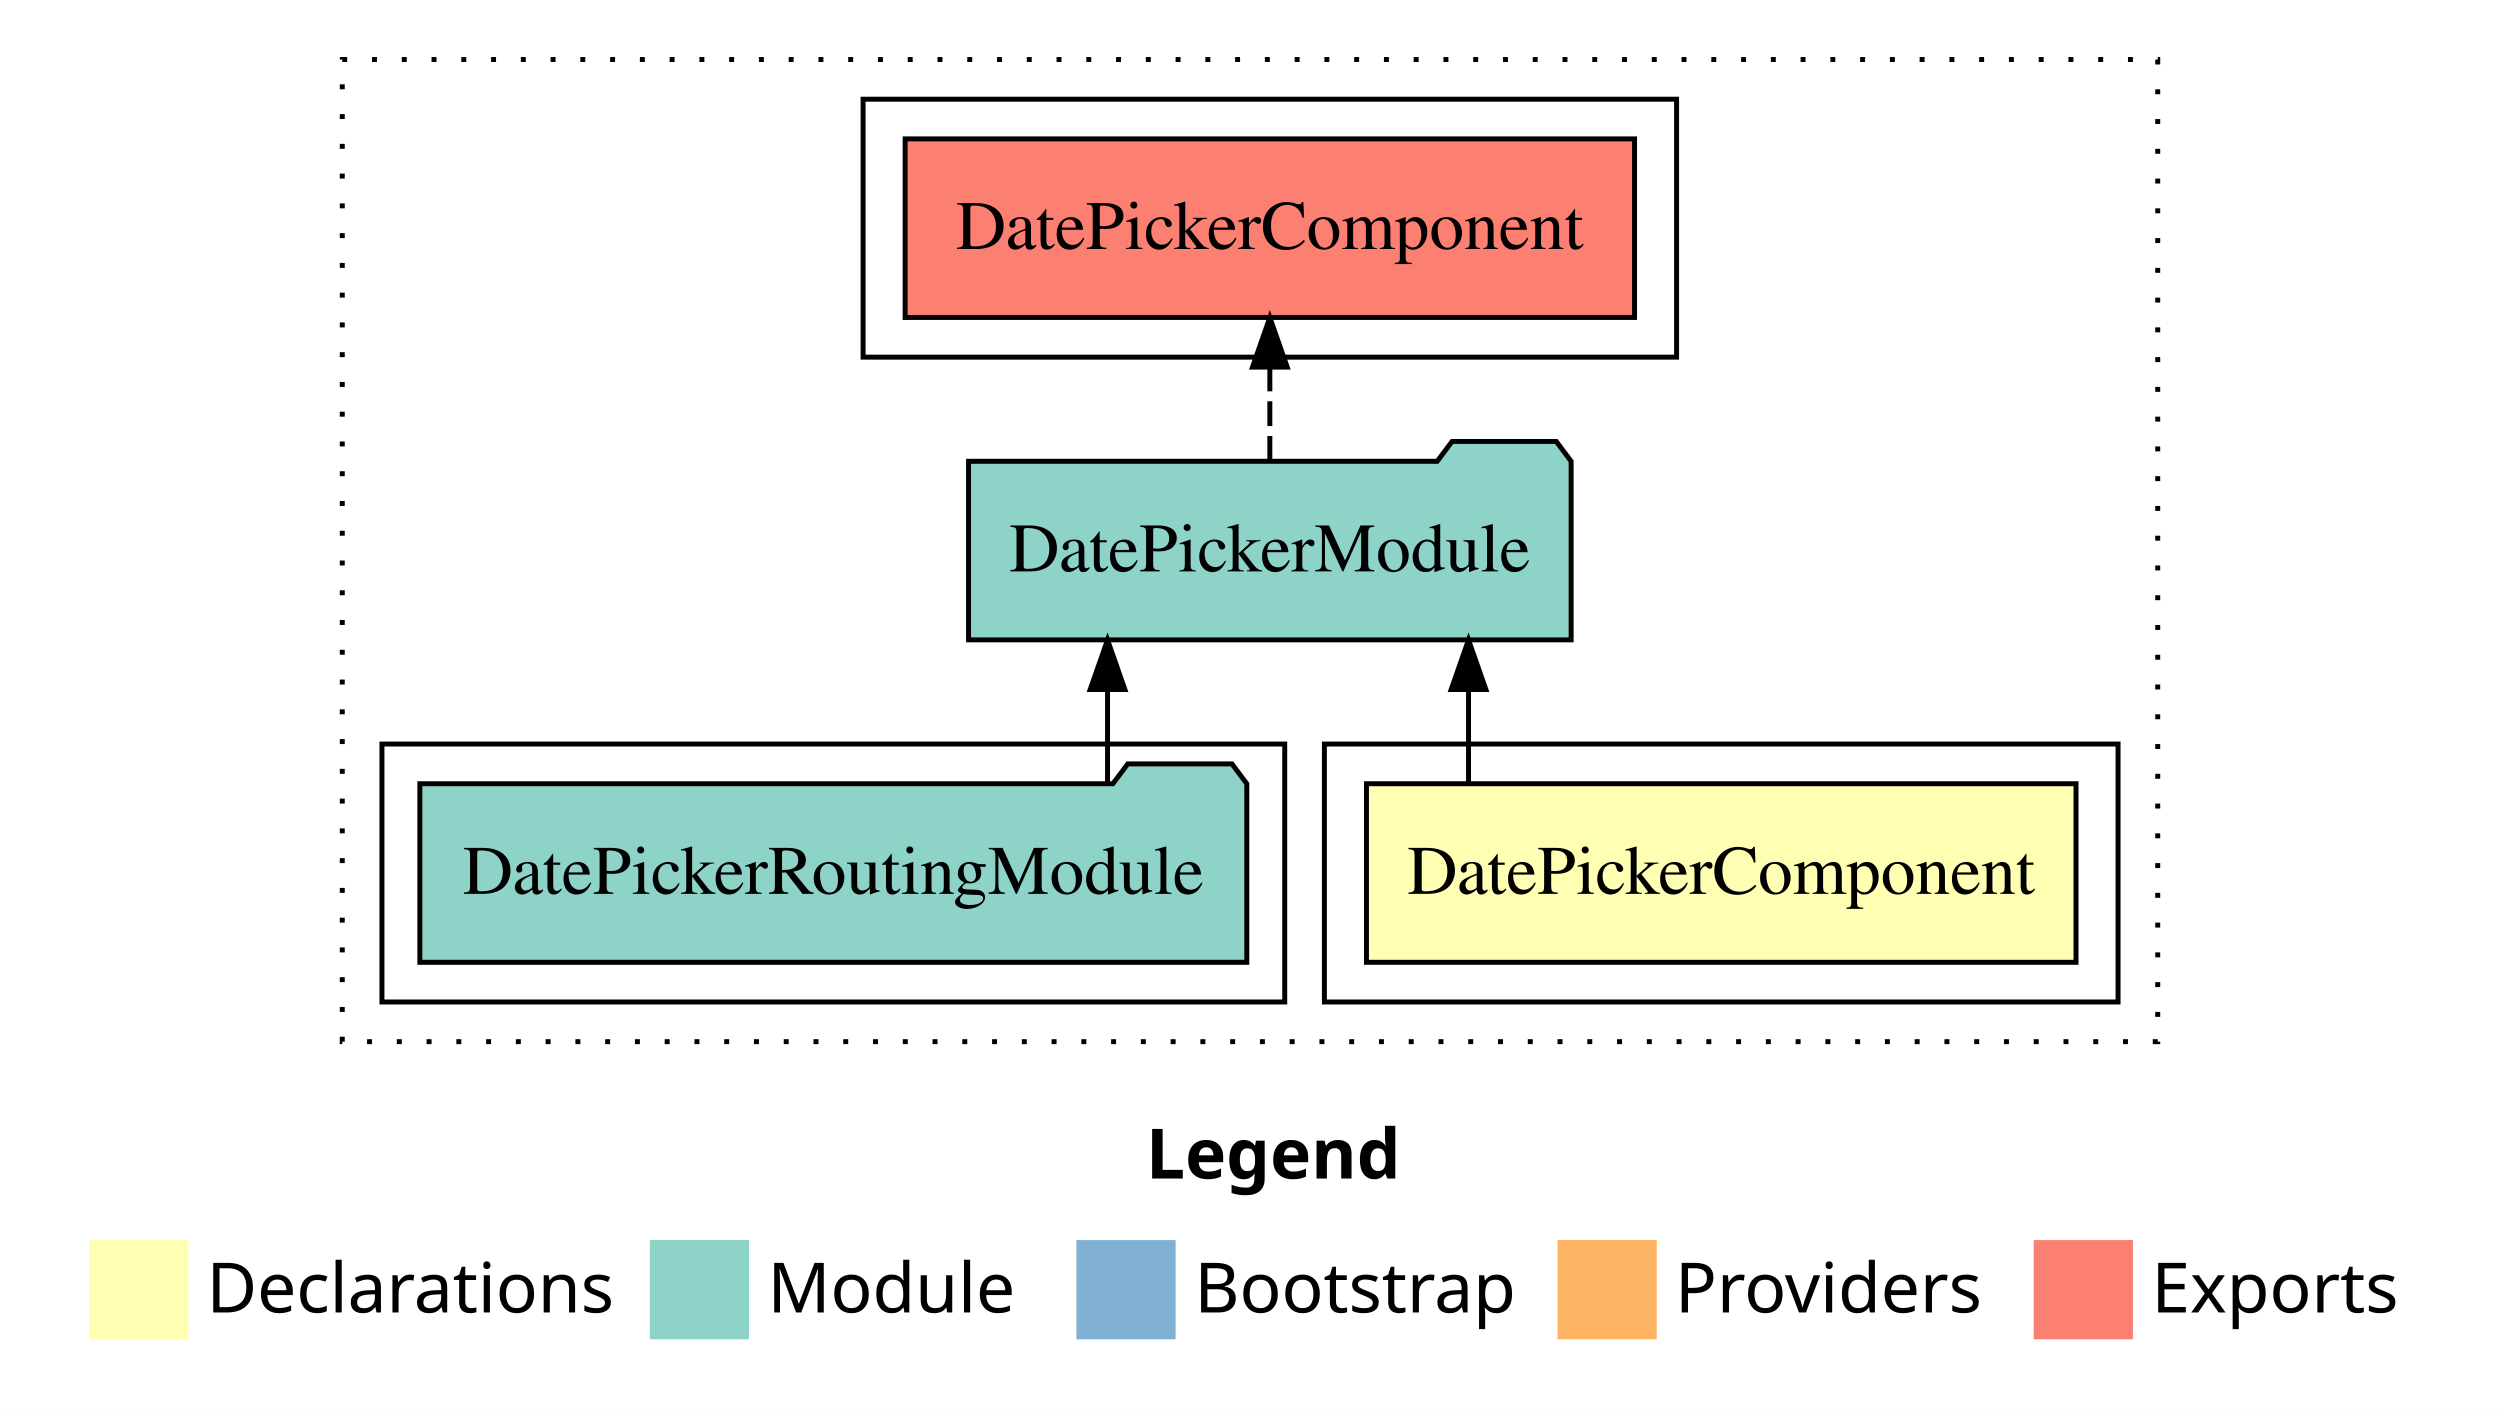
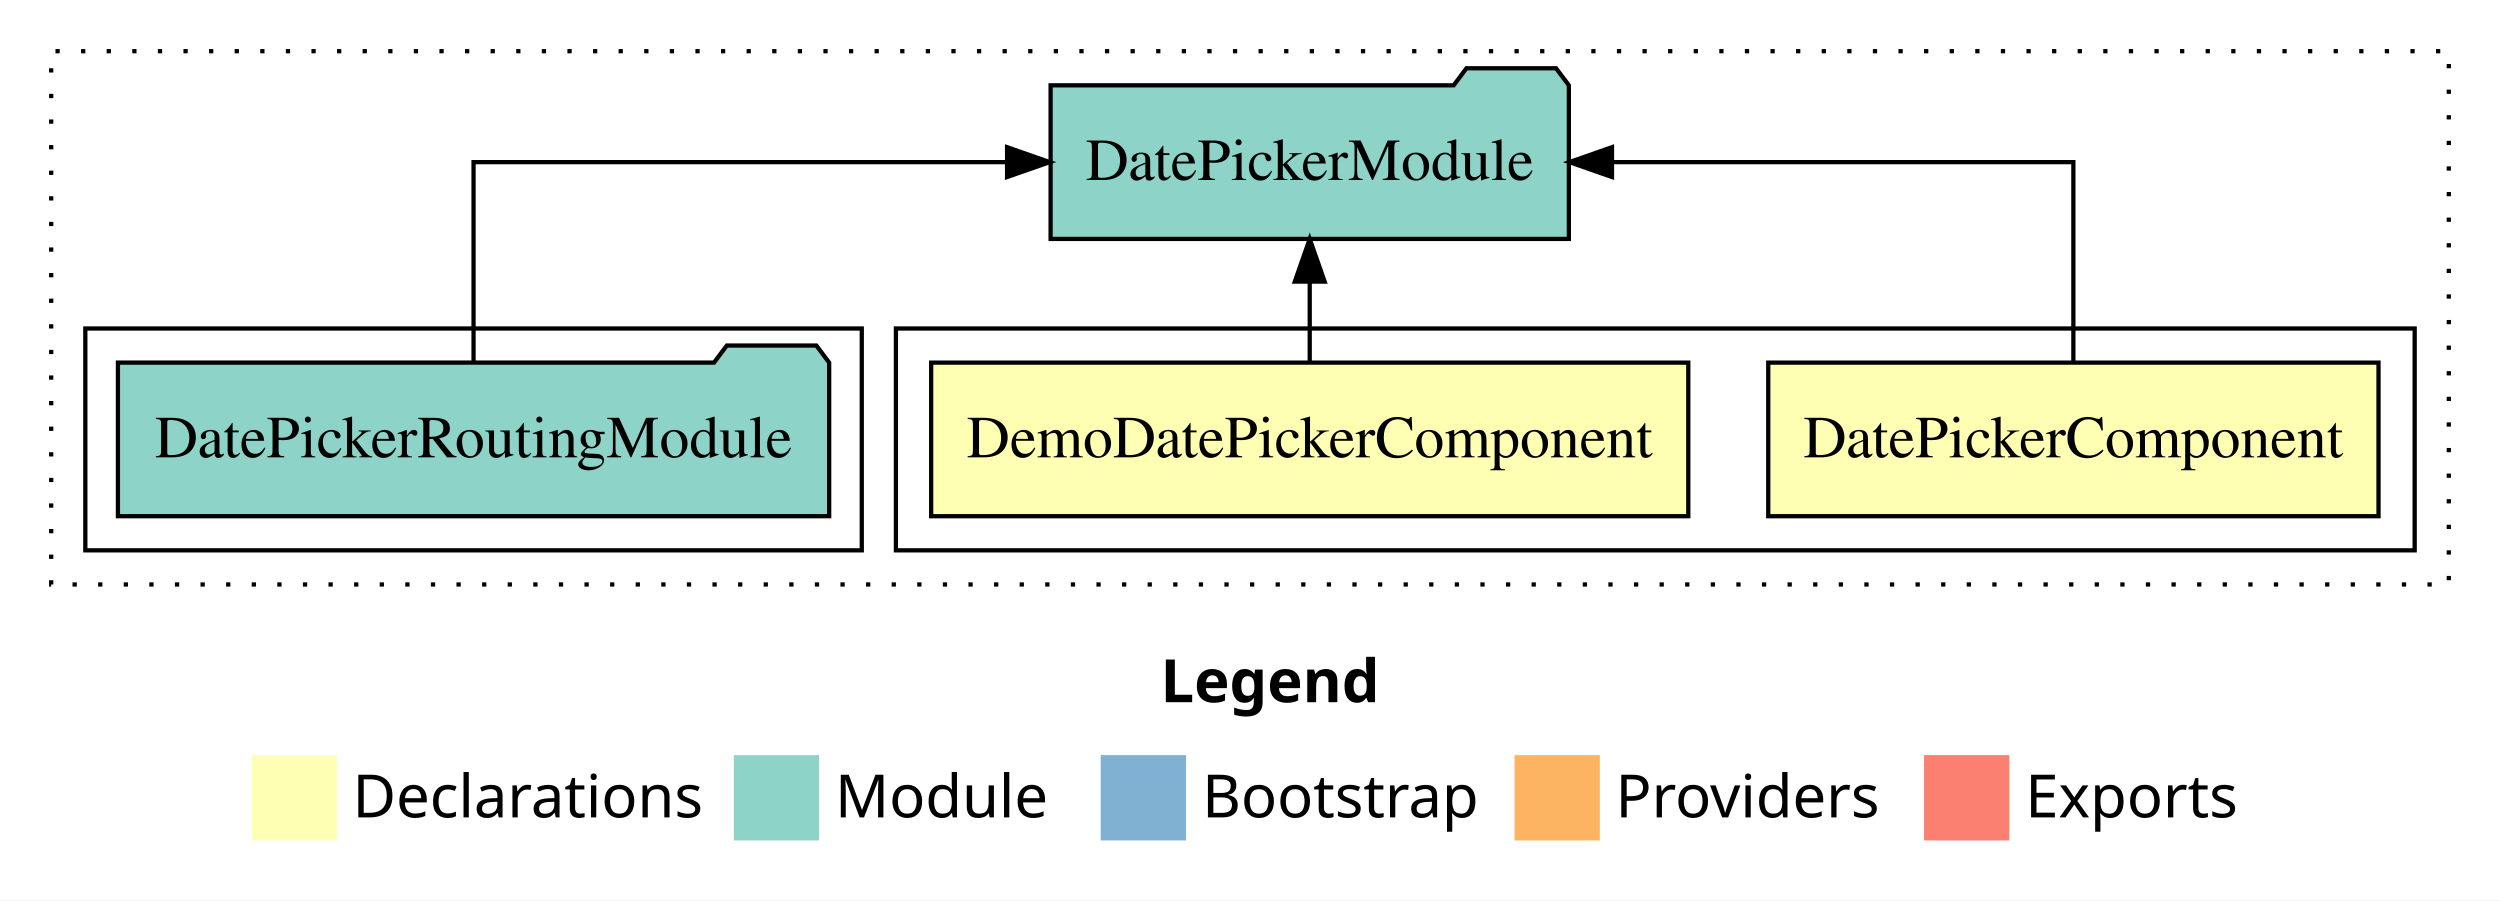
- <svg xmlns="http://www.w3.org/2000/svg" width="504pt" height="284pt" viewBox="0.00 0.00 504.00 284.00">
-   <g id="graph0" class="graph" transform="scale(1 1) rotate(0) translate(4 280)">
-     <polygon fill="#ffffff" stroke="transparent" points="-4,4 -4,-280 500,-280 500,4 -4,4" />
-     <text text-anchor="start" x="227.009" y="-42.4" font-family="sans-serif" font-weight="bold" font-size="14.00" fill="#000000">Legend</text>
-     <polygon fill="#ffffb3" stroke="transparent" points="14,-10 14,-30 34,-30 34,-10 14,-10" />
-     <text text-anchor="start" x="37.629" y="-15.4" font-family="sans-serif" font-size="14.00" fill="#000000">  Declarations</text>
-     <polygon fill="#8dd3c7" stroke="transparent" points="127,-10 127,-30 147,-30 147,-10 127,-10" />
-     <text text-anchor="start" x="150.725" y="-15.4" font-family="sans-serif" font-size="14.00" fill="#000000">  Module</text>
-     <polygon fill="#80b1d3" stroke="transparent" points="213,-10 213,-30 233,-30 233,-10 213,-10" />
-     <text text-anchor="start" x="236.781" y="-15.4" font-family="sans-serif" font-size="14.00" fill="#000000">  Bootstrap</text>
-     <polygon fill="#fdb462" stroke="transparent" points="310,-10 310,-30 330,-30 330,-10 310,-10" />
-     <text text-anchor="start" x="333.673" y="-15.4" font-family="sans-serif" font-size="14.00" fill="#000000">  Providers</text>
-     <polygon fill="#fb8072" stroke="transparent" points="406,-10 406,-30 426,-30 426,-10 406,-10" />
-     <text text-anchor="start" x="429.726" y="-15.4" font-family="sans-serif" font-size="14.00" fill="#000000">  Exports</text>
+ <svg xmlns="http://www.w3.org/2000/svg" width="586pt" height="211pt" viewBox="0.00 0.00 586.00 211.00">
+   <g id="graph0" class="graph" transform="scale(1 1) rotate(0) translate(4 207)">
+     <polygon fill="#ffffff" stroke="transparent" points="-4,4 -4,-207 582,-207 582,4 -4,4" />
+     <text text-anchor="start" x="268.009" y="-42.4" font-family="sans-serif" font-weight="bold" font-size="14.00" fill="#000000">Legend</text>
+     <polygon fill="#ffffb3" stroke="transparent" points="55,-10 55,-30 75,-30 75,-10 55,-10" />
+     <text text-anchor="start" x="78.629" y="-15.4" font-family="sans-serif" font-size="14.00" fill="#000000">  Declarations</text>
+     <polygon fill="#8dd3c7" stroke="transparent" points="168,-10 168,-30 188,-30 188,-10 168,-10" />
+     <text text-anchor="start" x="191.725" y="-15.4" font-family="sans-serif" font-size="14.00" fill="#000000">  Module</text>
+     <polygon fill="#80b1d3" stroke="transparent" points="254,-10 254,-30 274,-30 274,-10 254,-10" />
+     <text text-anchor="start" x="277.781" y="-15.4" font-family="sans-serif" font-size="14.00" fill="#000000">  Bootstrap</text>
+     <polygon fill="#fdb462" stroke="transparent" points="351,-10 351,-30 371,-30 371,-10 351,-10" />
+     <text text-anchor="start" x="374.673" y="-15.4" font-family="sans-serif" font-size="14.00" fill="#000000">  Providers</text>
+     <polygon fill="#fb8072" stroke="transparent" points="447,-10 447,-30 467,-30 467,-10 447,-10" />
+     <text text-anchor="start" x="470.726" y="-15.4" font-family="sans-serif" font-size="14.00" fill="#000000">  Exports</text>
    <g id="clust1" class="cluster">
-       <polygon fill="none" stroke="#000000" stroke-dasharray="1,5" points="65,-70 65,-268 431,-268 431,-70 65,-70" />
+       <polygon fill="none" stroke="#000000" stroke-dasharray="1,5" points="8,-70 8,-195 570,-195 570,-70 8,-70" />
    </g>
    <g id="clust2" class="cluster">
-       <polygon fill="none" stroke="#000000" points="263,-78 263,-130 423,-130 423,-78 263,-78" />
-     </g>
-     <g id="clust4" class="cluster">
-       <polygon fill="none" stroke="#000000" points="73,-78 73,-130 255,-130 255,-78 73,-78" />
+       <polygon fill="none" stroke="#000000" points="206,-78 206,-130 562,-130 562,-78 206,-78" />
    </g>
    <g id="clust5" class="cluster">
-       <polygon fill="none" stroke="#000000" points="170,-208 170,-260 334,-260 334,-208 170,-208" />
+       <polygon fill="none" stroke="#000000" points="16,-78 16,-130 198,-130 198,-78 16,-78" />
    </g>
    <g id="node1" class="node">
-       <polygon fill="#ffffb3" stroke="#000000" points="414.523,-122 271.477,-122 271.477,-86 414.523,-86 414.523,-122" />
-       <text text-anchor="middle" x="343" y="-99.8" font-family="Times,serif" font-size="14.00" fill="#000000">DatePickerComponent</text>
+       <polygon fill="#ffffb3" stroke="#000000" points="553.523,-122 410.477,-122 410.477,-86 553.523,-86 553.523,-122" />
+       <text text-anchor="middle" x="482" y="-99.8" font-family="Times,serif" font-size="14.00" fill="#000000">DatePickerComponent</text>
+     </g>
+     <g id="node3" class="node">
+       <polygon fill="#8dd3c7" stroke="#000000" points="363.74,-187 360.74,-191 339.74,-191 336.74,-187 242.261,-187 242.261,-151 363.74,-151 363.74,-187" />
+       <text text-anchor="middle" x="303" y="-164.8" font-family="Times,serif" font-size="14.00" fill="#000000">DatePickerModule</text>
+     </g>
+     <g id="edge1" class="edge">
+       <path fill="none" stroke="#000000" d="M482,-122.106C482,-141.339 482,-169 482,-169 482,-169 373.851,-169 373.851,-169" />
+       <polygon fill="#000000" stroke="#000000" points="373.851,-165.5 363.851,-169 373.851,-172.5 373.851,-165.5" />
    </g>
    <g id="node2" class="node">
-       <polygon fill="#8dd3c7" stroke="#000000" points="312.74,-187 309.74,-191 288.74,-191 285.74,-187 191.261,-187 191.261,-151 312.74,-151 312.74,-187" />
-       <text text-anchor="middle" x="252" y="-164.8" font-family="Times,serif" font-size="14.00" fill="#000000">DatePickerModule</text>
+       <polygon fill="#ffffb3" stroke="#000000" points="391.734,-122 214.266,-122 214.266,-86 391.734,-86 391.734,-122" />
+       <text text-anchor="middle" x="303" y="-99.8" font-family="Times,serif" font-size="14.00" fill="#000000">DemoDatePickerComponent</text>
    </g>
-     <g id="edge1" class="edge">
-       <path fill="none" stroke="#000000" d="M292.054,-122.106C292.054,-122.106 292.054,-140.991 292.054,-140.991" />
-       <polygon fill="#000000" stroke="#000000" points="288.554,-140.991 292.054,-150.991 295.554,-140.991 288.554,-140.991" />
+     <g id="edge2" class="edge">
+       <path fill="none" stroke="#000000" d="M303,-122.106C303,-122.106 303,-140.991 303,-140.991" />
+       <polygon fill="#000000" stroke="#000000" points="299.5,-140.991 303,-150.991 306.5,-140.991 299.5,-140.991" />
    </g>
    <g id="node4" class="node">
-       <polygon fill="#fb8072" stroke="#000000" points="325.522,-252 178.478,-252 178.478,-216 325.522,-216 325.522,-252" />
-       <text text-anchor="middle" x="252" y="-229.8" font-family="Times,serif" font-size="14.00" fill="#000000">DatePickerComponent </text>
+       <polygon fill="#8dd3c7" stroke="#000000" points="190.357,-122 187.357,-126 166.357,-126 163.357,-122 23.643,-122 23.643,-86 190.357,-86 190.357,-122" />
+       <text text-anchor="middle" x="107" y="-99.8" font-family="Times,serif" font-size="14.00" fill="#000000">DatePickerRoutingModule</text>
    </g>
    <g id="edge3" class="edge">
-       <path fill="none" stroke="#000000" stroke-dasharray="5,2" d="M252,-187.106C252,-187.106 252,-205.991 252,-205.991" />
-       <polygon fill="#000000" stroke="#000000" points="248.5,-205.991 252,-215.991 255.5,-205.991 248.5,-205.991" />
-     </g>
-     <g id="node3" class="node">
-       <polygon fill="#8dd3c7" stroke="#000000" points="247.357,-122 244.357,-126 223.357,-126 220.357,-122 80.643,-122 80.643,-86 247.357,-86 247.357,-122" />
-       <text text-anchor="middle" x="164" y="-99.8" font-family="Times,serif" font-size="14.00" fill="#000000">DatePickerRoutingModule</text>
-     </g>
-     <g id="edge2" class="edge">
-       <path fill="none" stroke="#000000" d="M219.28,-122.106C219.28,-122.106 219.28,-140.991 219.28,-140.991" />
-       <polygon fill="#000000" stroke="#000000" points="215.78,-140.991 219.28,-150.991 222.78,-140.991 215.78,-140.991" />
+       <path fill="none" stroke="#000000" d="M107,-122.106C107,-141.339 107,-169 107,-169 107,-169 232.059,-169 232.059,-169" />
+       <polygon fill="#000000" stroke="#000000" points="232.059,-172.5 242.059,-169 232.059,-165.5 232.059,-172.5" />
    </g>
  </g>
</svg>
